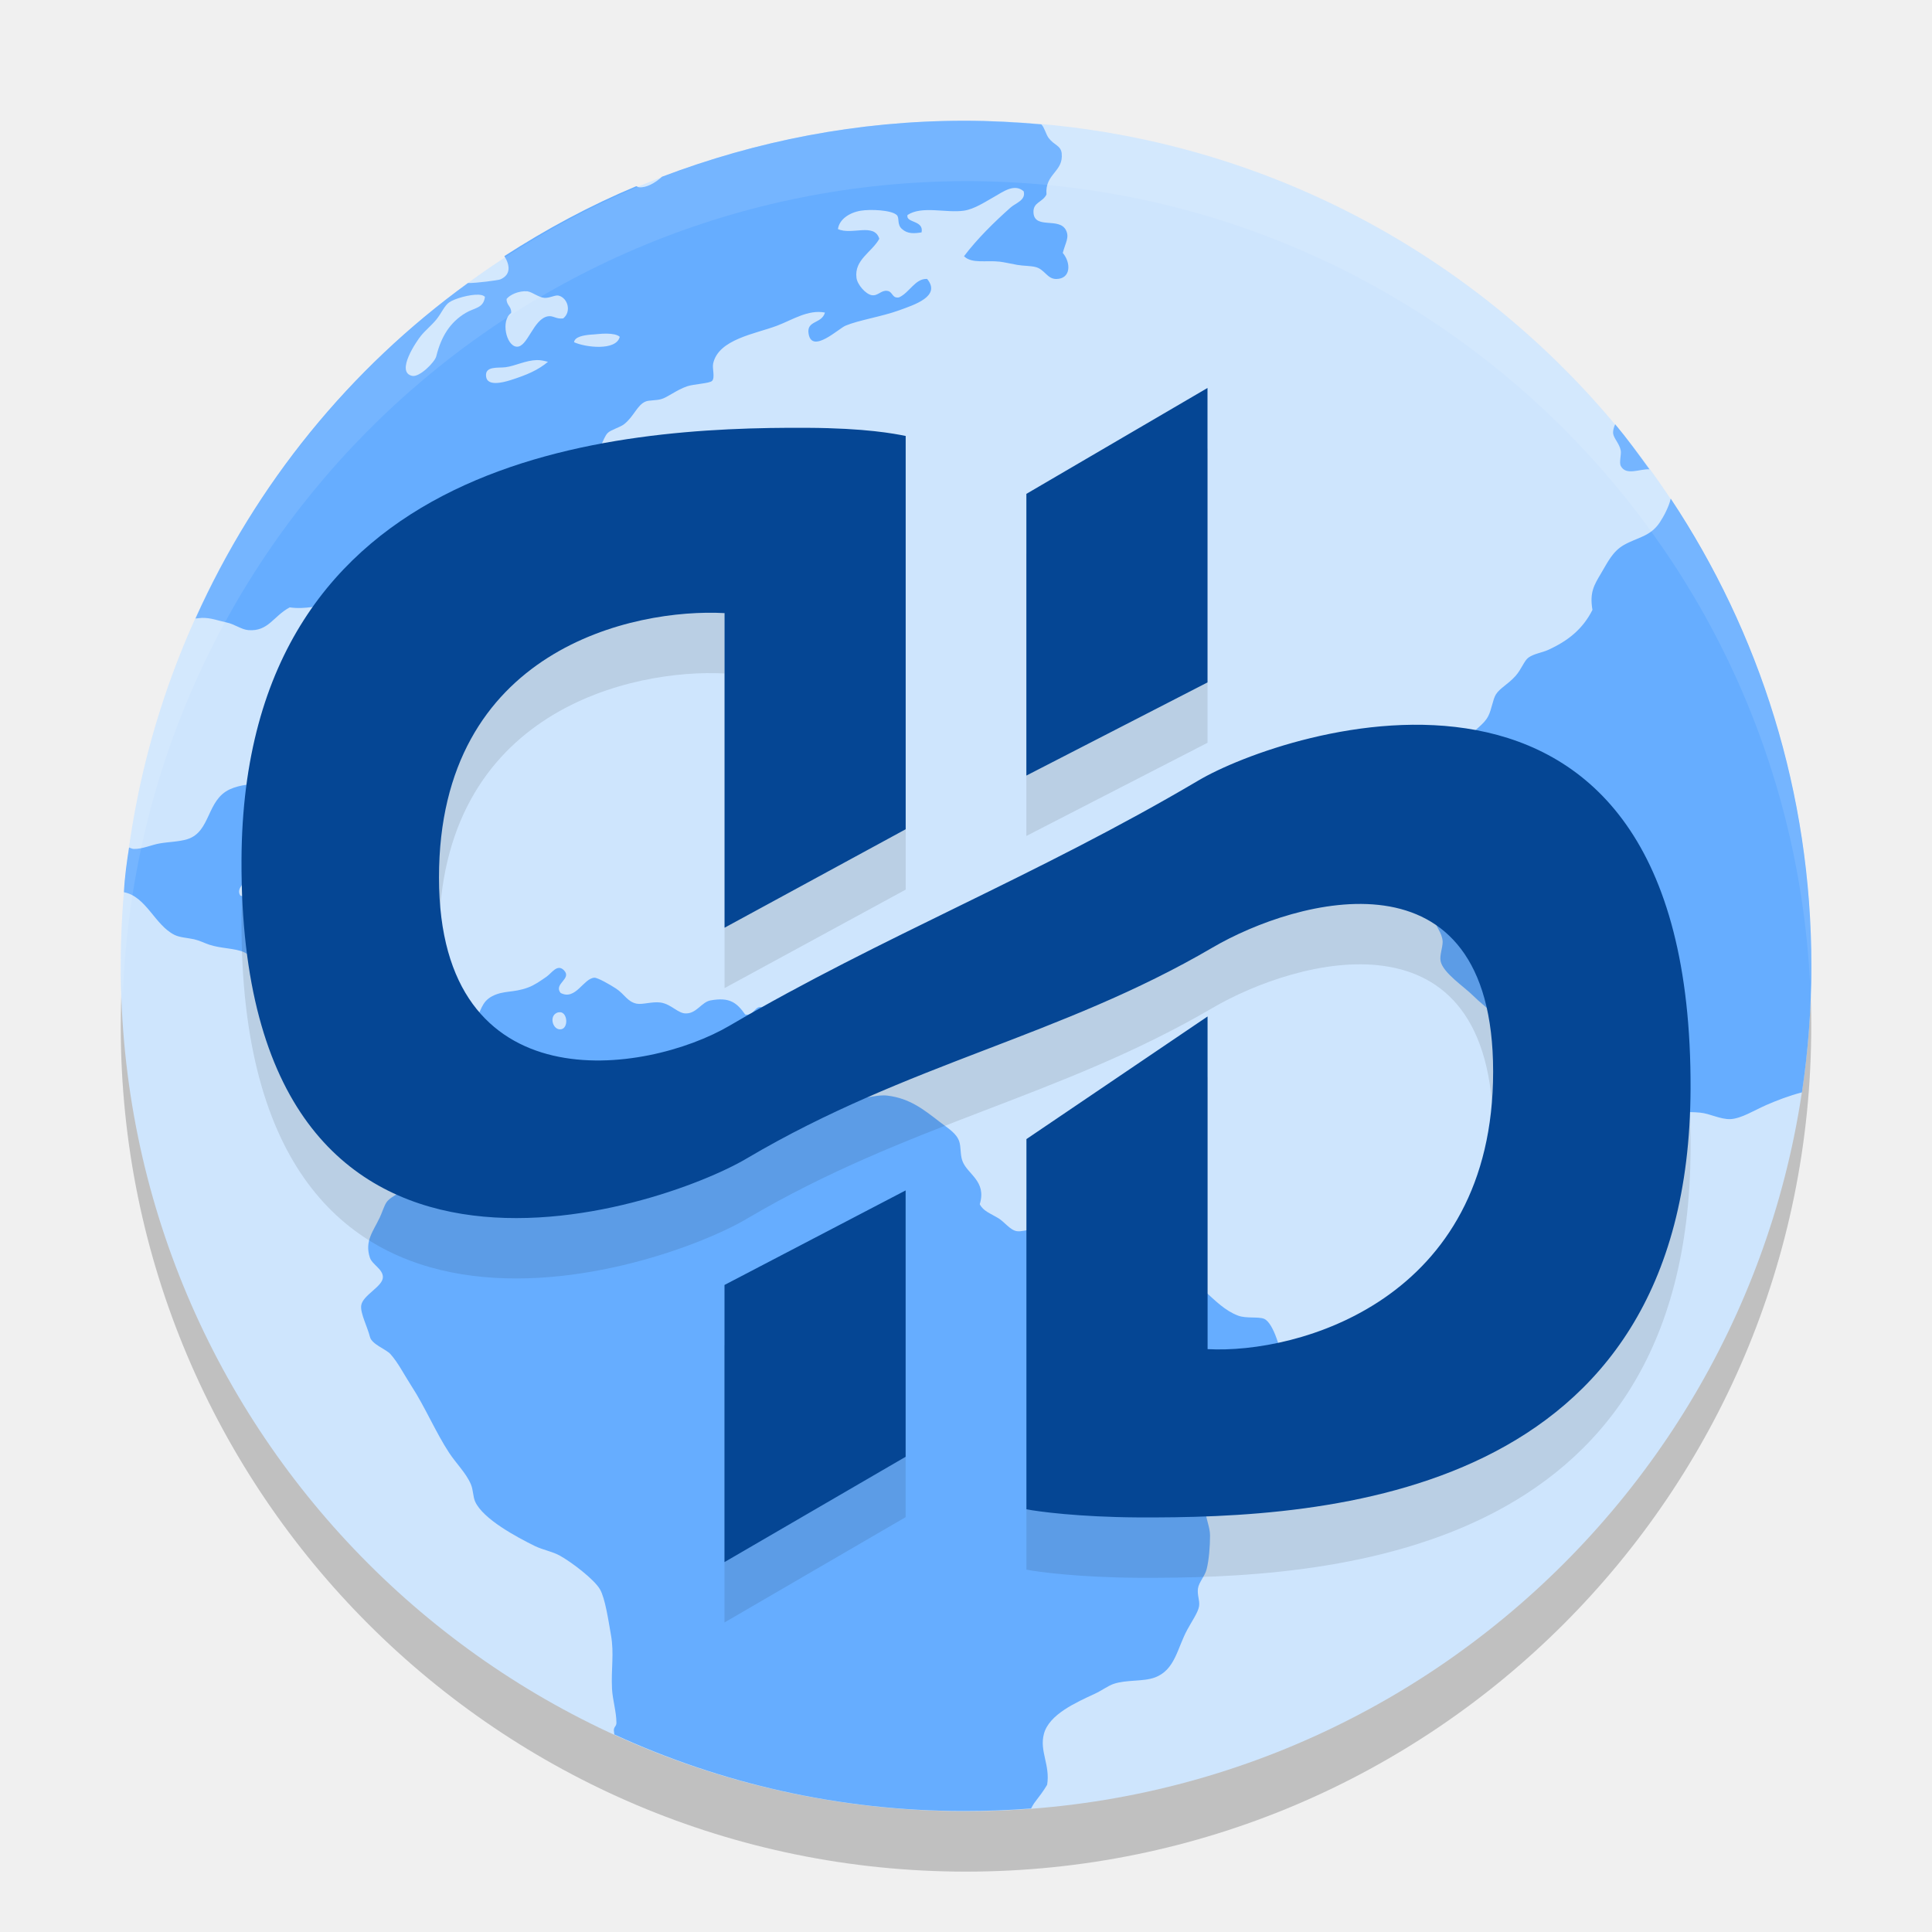
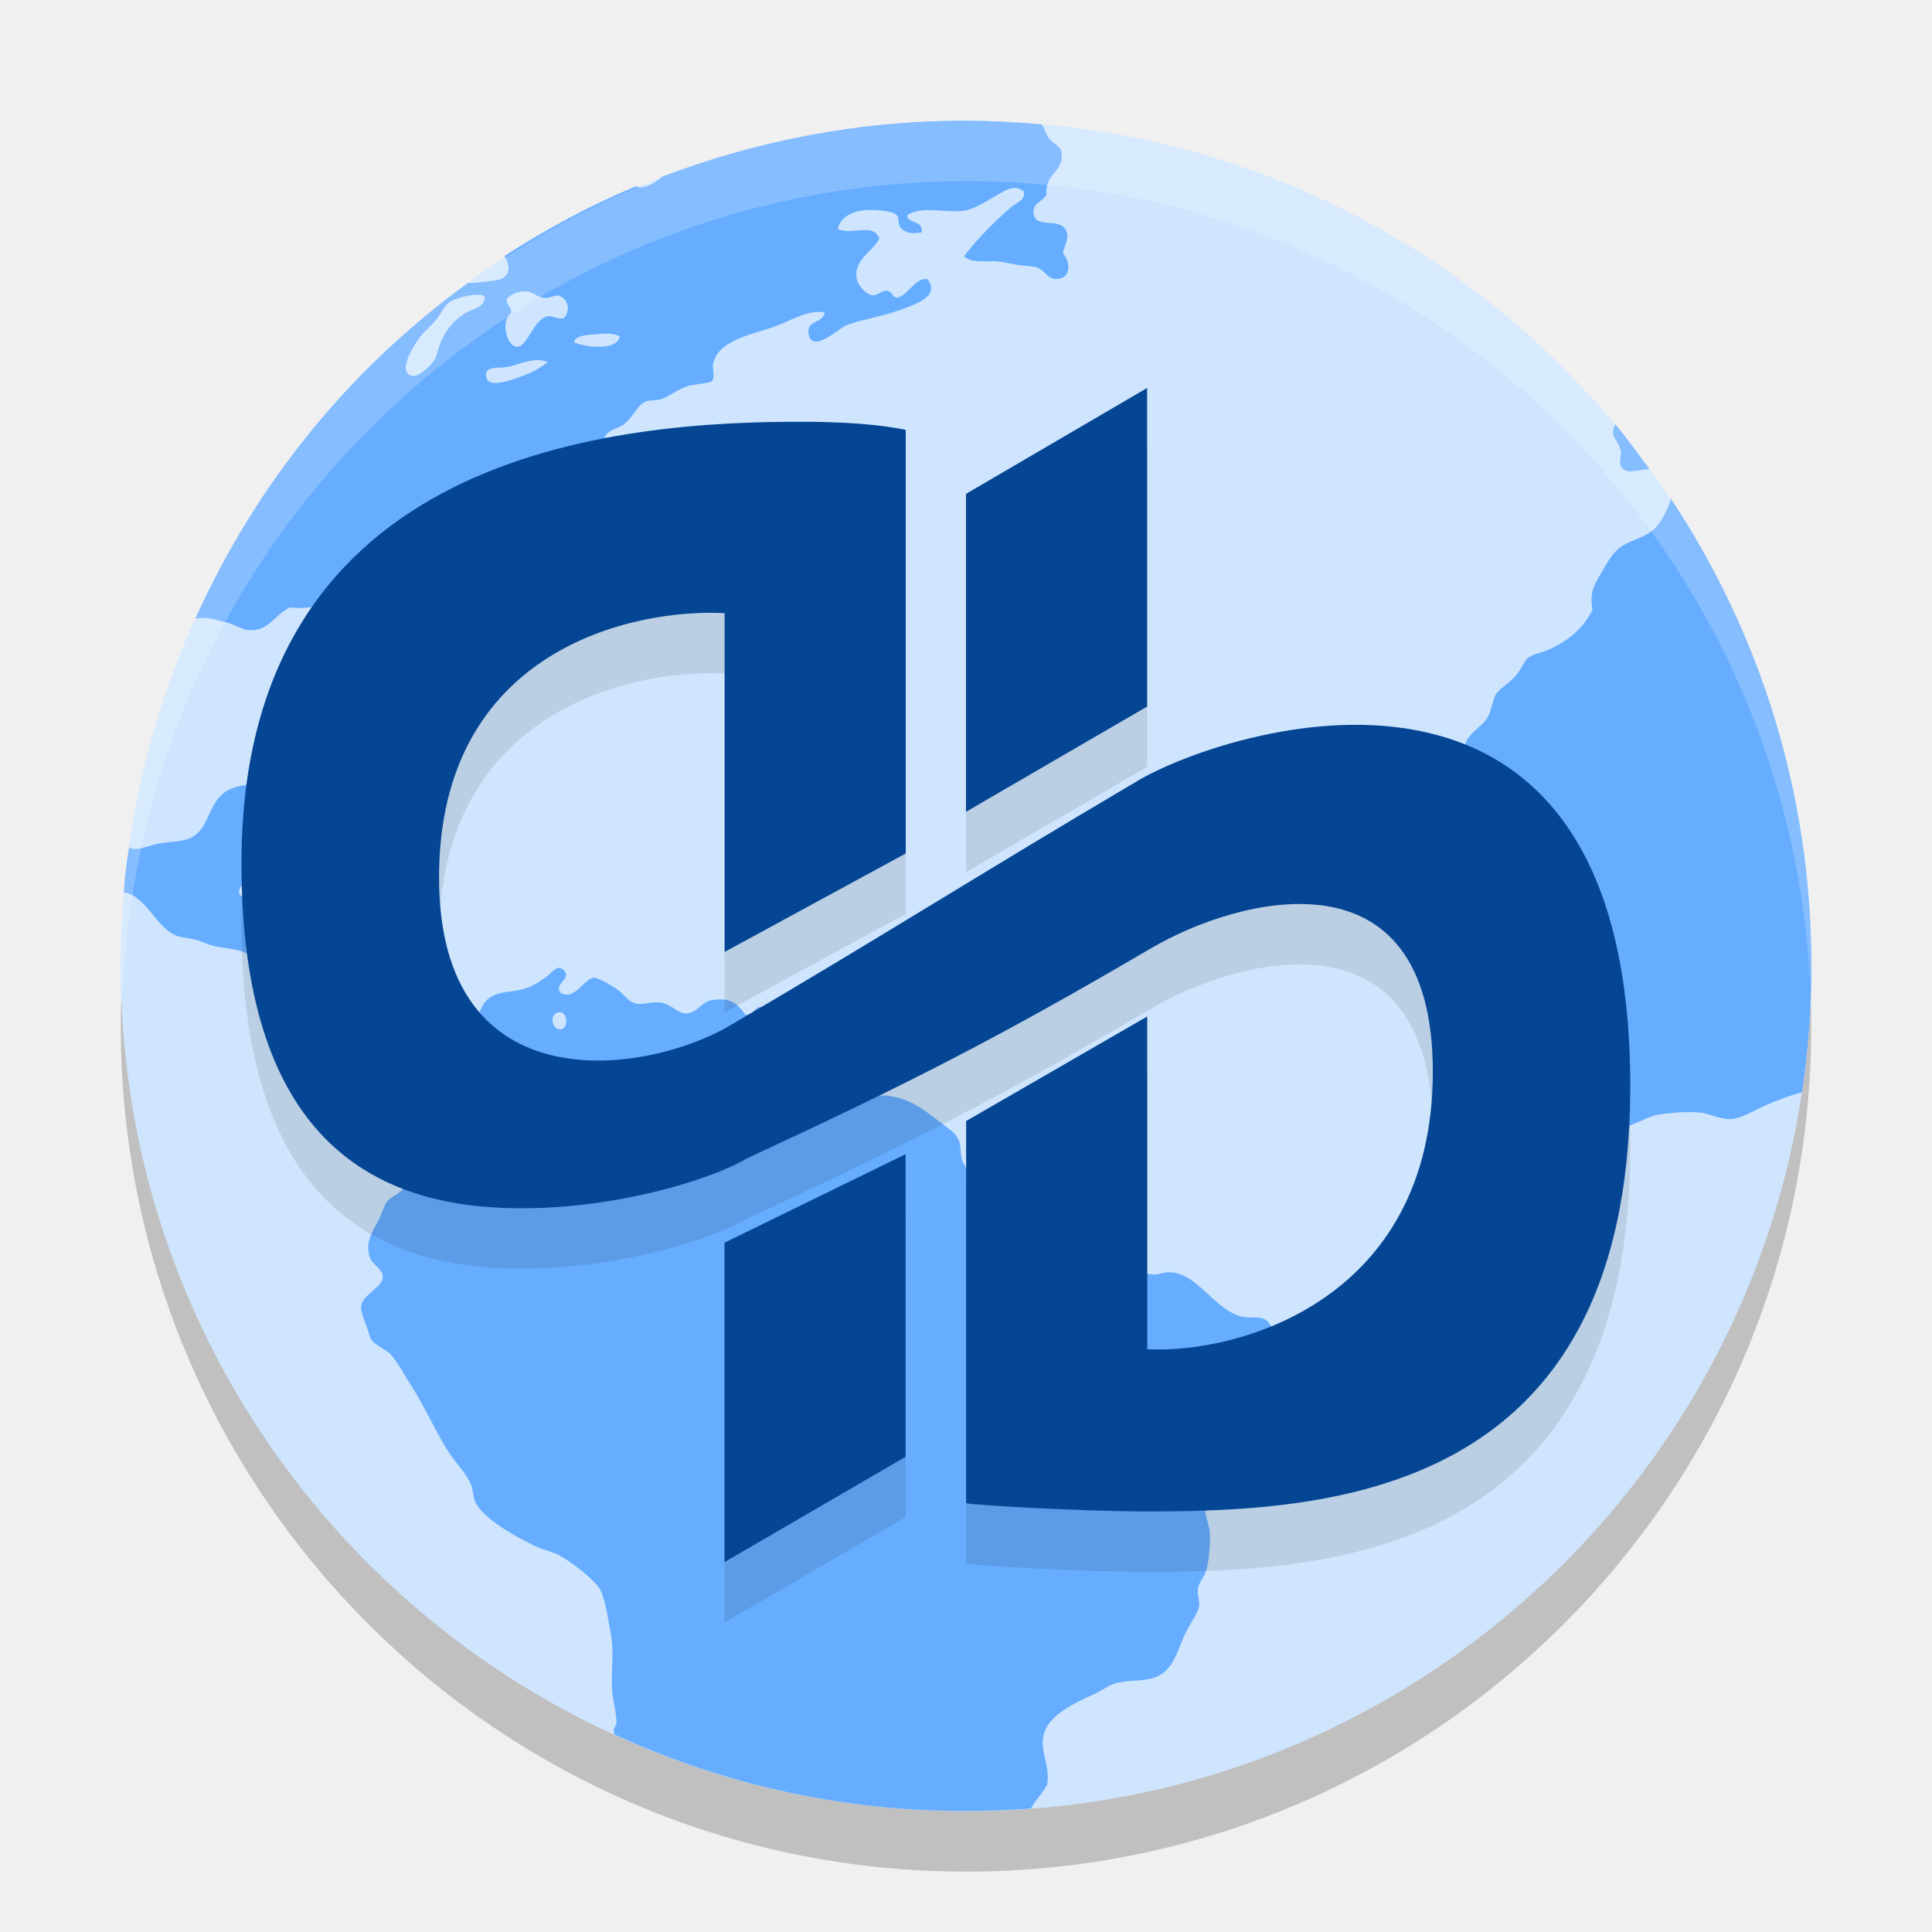
<svg xmlns="http://www.w3.org/2000/svg" width="32" height="32" version="1.1">
  <circle style="opacity:0.2" cx="16" cy="17" r="14" />
  <circle style="fill:#cee5fd" cx="16" cy="16" r="14" />
  <path style="fill:#66adff" d="m 15.973,2 c -1.769,0 -3.453,0.337 -5.009,0.928 -0.113,0.104 -0.26,0.184 -0.377,0.174 -0.016,-0.002 -0.032,-0.012 -0.048,-0.018 -0.767,0.32 -1.495,0.713 -2.185,1.158 0.09,0.145 0.116,0.307 -0.068,0.386 -0.031,0.013 -0.398,0.063 -0.535,0.06 -1.962,1.423 -3.507,3.321 -4.513,5.556 0.016,-0.002 0.092,-0.009 0.109,-0.01 0.153,-0.002 0.259,0.045 0.406,0.076 0.135,0.028 0.244,0.118 0.362,0.127 0.332,0.025 0.412,-0.233 0.684,-0.377 0.28,0.04 0.466,-0.047 0.719,-0.019 0.172,0.019 0.297,0.203 0.431,0.213 0.113,0.011 0.212,-0.106 0.322,-0.089 0.106,0.016 0.29,0.248 0.307,0.377 0.022,0.161 -0.119,0.307 -0.073,0.484 0.169,0.172 0.477,0.207 0.719,0.306 0.158,-0.13 0.021,-0.37 0,-0.558 0,-0.083 0.011,-0.156 0,-0.232 -0.015,-0.129 -0.07,-0.248 -0.071,-0.358 0,-0.511 0.413,-0.75 0.756,-0.952 C 8.057,9.145 8.174,8.991 8.303,8.926 8.485,8.835 8.62,8.814 8.771,8.729 9.044,8.577 9.277,8.454 9.49,8.281 c 0.099,-0.232 0.01,-0.542 0.018,-0.771 0.099,-0.06 0.183,0.026 0.288,0.018 0.164,-0.034 0.178,-0.266 0.271,-0.358 0.054,-0.053 0.203,-0.091 0.27,-0.144 0.164,-0.128 0.217,-0.322 0.36,-0.377 0.051,-0.021 0.17,-0.015 0.251,-0.037 0.106,-0.028 0.258,-0.154 0.431,-0.213 0.113,-0.039 0.372,-0.047 0.415,-0.09 0.053,-0.054 0,-0.206 0.018,-0.287 0.087,-0.405 0.699,-0.491 1.06,-0.628 0.253,-0.096 0.513,-0.271 0.792,-0.217 -0.054,0.193 -0.314,0.124 -0.27,0.358 0.061,0.325 0.496,-0.093 0.611,-0.141 0.219,-0.092 0.596,-0.149 0.884,-0.253 0.252,-0.092 0.705,-0.233 0.467,-0.521 -0.198,-0.011 -0.294,0.232 -0.467,0.306 -0.119,0.019 -0.097,-0.1 -0.199,-0.109 -0.097,-0.011 -0.151,0.089 -0.251,0.072 -0.099,-0.016 -0.238,-0.172 -0.253,-0.287 -0.039,-0.3 0.254,-0.423 0.378,-0.647 -0.082,-0.271 -0.458,-0.055 -0.685,-0.161 0.022,-0.161 0.189,-0.273 0.378,-0.304 0.155,-0.026 0.502,-0.013 0.594,0.07 0.053,0.045 0,0.159 0.09,0.234 0.092,0.083 0.204,0.074 0.323,0.055 0.043,-0.205 -0.267,-0.153 -0.233,-0.288 0.243,-0.159 0.638,-0.028 0.936,-0.072 0.171,-0.025 0.351,-0.146 0.503,-0.231 0.144,-0.082 0.332,-0.224 0.485,-0.09 0.042,0.147 -0.133,0.195 -0.215,0.268 -0.275,0.244 -0.559,0.524 -0.773,0.808 0.131,0.128 0.37,0.064 0.592,0.09 0.087,0.011 0.196,0.037 0.288,0.053 0.107,0.019 0.221,0.014 0.305,0.036 0.151,0.037 0.192,0.198 0.341,0.198 0.246,-4.738e-4 0.249,-0.266 0.11,-0.432 0.044,-0.169 0.113,-0.257 0.053,-0.376 -0.111,-0.221 -0.517,-0.011 -0.538,-0.287 -0.013,-0.179 0.15,-0.171 0.215,-0.305 C 17.304,2.874 17.618,2.849 17.585,2.539 17.57,2.409 17.461,2.407 17.369,2.286 17.324,2.226 17.3,2.112 17.248,2.06 16.828,2.023 16.403,2 15.974,2 Z M 8.735,4.825 v 0 c 0.084,0.012 0.185,0.102 0.286,0.109 0.096,0.002 0.175,-0.053 0.234,-0.037 0.15,0.04 0.214,0.266 0.073,0.377 C 9.211,5.289 9.165,5.224 9.076,5.239 8.832,5.28 8.739,5.758 8.556,5.742 8.384,5.727 8.291,5.309 8.466,5.184 8.477,5.076 8.386,5.058 8.391,4.951 8.443,4.884 8.591,4.813 8.734,4.825 Z m -0.81,0.056 c 0.05,0.002 0.088,0.014 0.107,0.036 C 8.009,5.108 7.859,5.095 7.711,5.184 7.455,5.338 7.307,5.573 7.226,5.902 7.202,5.998 6.95,6.251 6.828,6.226 6.543,6.166 6.907,5.641 6.972,5.562 7.044,5.473 7.141,5.396 7.226,5.294 7.308,5.195 7.361,5.061 7.441,5.007 7.528,4.947 7.775,4.875 7.926,4.881 Z M 10.054,5.526 c 0.091,0.002 0.173,0.016 0.211,0.053 C 10.206,5.816 9.695,5.754 9.508,5.668 9.52,5.579 9.66,5.554 9.778,5.543 9.86,5.54 9.963,5.523 10.054,5.526 Z M 8.89,5.964 c 0.061,-0.002 0.122,0.012 0.186,0.029 C 8.911,6.13 8.732,6.209 8.447,6.299 8.311,6.341 8.075,6.395 8.052,6.242 8.023,6.056 8.251,6.099 8.376,6.082 8.533,6.061 8.706,5.969 8.89,5.964 Z M 26.752,7.027 c -0.022,0.051 -0.037,0.101 -0.034,0.15 0.011,0.087 0.106,0.17 0.127,0.287 0.011,0.062 -0.029,0.196 0,0.253 0.087,0.168 0.313,0.047 0.475,0.056 C 27.137,7.521 26.953,7.267 26.752,7.027 Z m 0.919,1.235 c -0.026,0.124 -0.11,0.285 -0.178,0.388 -0.157,0.238 -0.37,0.249 -0.595,0.376 -0.187,0.106 -0.268,0.283 -0.378,0.468 -0.119,0.199 -0.193,0.32 -0.144,0.608 -0.161,0.318 -0.404,0.513 -0.737,0.664 -0.098,0.044 -0.233,0.061 -0.323,0.126 -0.072,0.052 -0.113,0.19 -0.215,0.305 -0.126,0.14 -0.258,0.199 -0.325,0.306 -0.051,0.083 -0.069,0.247 -0.126,0.358 -0.077,0.151 -0.24,0.225 -0.341,0.377 -0.046,0.071 -0.077,0.214 -0.127,0.306 -0.114,0.207 -0.309,0.356 -0.288,0.537 0.021,0.176 0.221,0.206 0.234,0.36 0,0.087 -0.057,0.139 -0.053,0.234 0,0.138 0.096,0.234 0.107,0.34 0.027,0.266 -0.091,0.373 -0.141,0.555 -0.024,0.087 -0.013,0.185 -0.037,0.253 -0.044,0.133 -0.231,0.254 -0.234,0.412 0,0.112 0.115,0.202 0.125,0.36 0,0.108 -0.053,0.224 -0.034,0.324 0.039,0.195 0.388,0.422 0.54,0.574 0.203,0.203 0.47,0.36 0.558,0.574 0.074,0.182 0.074,0.418 0.215,0.555 0.105,0.101 0.279,0.164 0.414,0.269 0.125,0.098 0.262,0.183 0.396,0.287 0.219,0.171 0.55,0.512 0.899,0.485 0.182,-0.013 0.369,-0.162 0.575,-0.198 0.212,-0.038 0.488,-0.058 0.703,-0.036 0.164,0.016 0.333,0.114 0.504,0.107 0.18,-0.011 0.387,-0.144 0.592,-0.234 0.165,-0.072 0.367,-0.151 0.589,-0.209 0.102,-0.683 0.156,-1.382 0.156,-2.095 0,-2.867 -0.859,-5.524 -2.329,-7.738 z M 4.472,12.966 c -0.299,0.016 -0.495,0.03 -0.664,0.107 -0.389,0.177 -0.314,0.702 -0.703,0.826 -0.134,0.043 -0.319,0.045 -0.467,0.072 -0.128,0.023 -0.283,0.093 -0.415,0.09 -0.037,-5.17e-4 -0.039,-0.008 -0.085,-0.023 -0.035,0.22 -0.074,0.492 -0.085,0.74 0.37,0.071 0.511,0.545 0.838,0.707 0.09,0.044 0.207,0.047 0.322,0.072 0.093,0.021 0.164,0.06 0.253,0.09 0.19,0.064 0.423,0.057 0.575,0.124 0.229,0.102 0.397,0.532 0.595,0.647 0.011,0.116 -0.022,0.272 0.018,0.358 0.093,0.126 0.225,0.098 0.378,0.18 0.184,0.099 0.24,0.354 0.414,0.432 0.06,0.027 0.211,0.023 0.305,0.052 0.238,0.072 0.316,0.347 0.521,0.287 0.134,-0.039 0.123,-0.177 0.145,-0.305 0.089,-0.096 0.185,-0.247 0.323,-0.25 0.223,-0.011 0.243,0.23 0.325,0.447 0.046,0.122 0.166,0.229 0.197,0.358 0.056,0.223 0.028,0.891 -0.019,1.024 -0.056,0.164 -0.278,0.233 -0.415,0.414 -0.065,0.085 -0.095,0.21 -0.144,0.269 -0.088,0.107 -0.219,0.135 -0.285,0.234 -0.037,0.056 -0.074,0.175 -0.11,0.25 -0.108,0.228 -0.253,0.39 -0.162,0.664 0.038,0.113 0.215,0.188 0.215,0.321 4.305e-4,0.156 -0.333,0.296 -0.359,0.468 -0.019,0.127 0.103,0.355 0.144,0.521 0.03,0.125 0.267,0.204 0.341,0.287 0.126,0.141 0.227,0.342 0.342,0.52 0.228,0.349 0.407,0.776 0.629,1.114 0.117,0.177 0.282,0.337 0.36,0.521 0.04,0.093 0.034,0.204 0.071,0.287 0.129,0.29 0.696,0.592 0.989,0.736 0.137,0.066 0.289,0.09 0.415,0.16 0.191,0.106 0.568,0.391 0.664,0.558 0.086,0.15 0.139,0.515 0.181,0.753 0.056,0.315 6.04e-4,0.557 0.018,0.898 0.011,0.185 0.071,0.37 0.073,0.555 6.89e-4,0.065 -0.04,0.062 -0.043,0.128 l 0.008,0.069 c 1.761,0.809 3.721,1.268 5.793,1.268 0.374,0 0.744,-0.013 1.11,-0.042 0.016,-0.028 0.032,-0.062 0.051,-0.088 0.084,-0.111 0.159,-0.207 0.215,-0.305 0.053,-0.328 -0.131,-0.557 -0.053,-0.844 0.086,-0.322 0.532,-0.519 0.845,-0.664 0.108,-0.05 0.218,-0.131 0.305,-0.161 0.217,-0.075 0.487,-0.035 0.685,-0.107 0.337,-0.123 0.372,-0.484 0.538,-0.79 0.078,-0.145 0.182,-0.29 0.197,-0.394 0.013,-0.093 -0.034,-0.18 -0.019,-0.29 0.016,-0.108 0.114,-0.202 0.144,-0.321 0.039,-0.155 0.056,-0.383 0.056,-0.556 0,-0.142 -0.067,-0.267 -0.073,-0.395 -0.023,-0.466 0.169,-0.518 0.341,-0.771 0.087,-0.126 0.119,-0.269 0.179,-0.36 0.29,-0.431 0.793,-0.64 0.756,-1.292 -0.012,-0.216 -0.148,-0.704 -0.307,-0.772 -0.091,-0.04 -0.3,-0.002 -0.431,-0.053 -0.425,-0.158 -0.675,-0.684 -1.115,-0.718 -0.094,-0.011 -0.18,0.039 -0.286,0.037 -0.174,-0.011 -0.437,-0.122 -0.63,-0.144 -0.123,-0.013 -0.287,0.036 -0.36,0 -0.112,-0.054 -0.124,-0.261 -0.215,-0.323 -0.072,-0.05 -0.213,-0.067 -0.323,-0.109 -0.177,-0.068 -0.318,-0.147 -0.522,-0.161 -0.063,-0.002 -0.142,0.03 -0.215,0.019 -0.113,-0.019 -0.202,-0.153 -0.307,-0.216 -0.131,-0.079 -0.251,-0.118 -0.306,-0.231 0.118,-0.387 -0.208,-0.494 -0.288,-0.718 -0.038,-0.105 -0.021,-0.231 -0.053,-0.324 -0.047,-0.134 -0.179,-0.211 -0.325,-0.323 -0.26,-0.2 -0.491,-0.388 -0.863,-0.433 -0.164,-0.021 -0.326,0.049 -0.523,0.037 -0.209,-0.013 -0.472,-0.196 -0.629,-0.375 -0.152,-0.174 -0.226,-0.331 -0.359,-0.414 -0.126,-0.081 -0.292,-0.078 -0.378,-0.16 -0.038,-0.036 -0.032,-0.097 -0.073,-0.18 -0.063,-0.131 -0.169,-0.203 -0.09,-0.36 -0.143,-0.073 -0.147,0.137 -0.304,0.109 -0.14,-0.198 -0.258,-0.292 -0.575,-0.234 -0.145,0.027 -0.227,0.21 -0.396,0.215 -0.139,0.011 -0.248,-0.154 -0.432,-0.18 -0.138,-0.019 -0.296,0.038 -0.395,0.019 -0.153,-0.031 -0.201,-0.158 -0.341,-0.25 -0.103,-0.067 -0.303,-0.182 -0.36,-0.18 -0.181,0.011 -0.31,0.383 -0.559,0.252 -0.121,-0.153 0.197,-0.234 0.054,-0.377 -0.109,-0.109 -0.201,0.049 -0.288,0.109 -0.1,0.069 -0.194,0.137 -0.304,0.178 -0.247,0.092 -0.401,0.044 -0.594,0.144 -0.179,0.092 -0.186,0.247 -0.288,0.431 -0.083,0.15 -0.271,0.37 -0.396,0.379 -0.151,0.011 -0.295,-0.21 -0.432,-0.269 -0.412,-0.178 -0.611,0.158 -0.953,0.163 -0.317,0.011 -0.771,-0.512 -0.755,-0.809 0,-0.182 0.105,-0.457 0.126,-0.682 0.019,-0.179 0.142,-0.287 0.144,-0.45 0,-0.218 -0.29,-0.386 -0.432,-0.412 -0.336,-0.062 -0.802,0.135 -1.188,-0.019 -0.074,-0.122 0.086,-0.206 0.127,-0.324 0.023,-0.067 0.01,-0.157 0.034,-0.231 0.042,-0.114 0.163,-0.203 0.216,-0.324 0.04,-0.092 0.051,-0.226 0.09,-0.34 0.047,-0.131 0.134,-0.215 0.144,-0.306 0.013,-0.121 -0.033,-0.261 -0.127,-0.34 z m 4.808,3.799 c 0.122,0.011 0.137,0.263 0.013,0.283 -0.134,0.021 -0.203,-0.21 -0.073,-0.271 0.022,-0.011 0.043,-0.012 0.06,-0.011 v -0.002 z" />
-   <path style="opacity:0.1" d="m 20,7.426 -3,1.754 v 4.666 l 3,-1.543 z M 13.373,8.086 C 10.217,8.068 4.026,8.479 4,15.246 c -0.032,8.209 6.975,5.77 8.369,4.941 2.681,-1.583 5.187,-2.012 7.717,-3.494 1.378,-0.806 4.645,-1.729 4.645,2.057 0,3.786 -3.23,4.677 -4.73,4.596 v -5.51 l -3,2.031 V 25.998 c 0.185,0.038 0.874,0.129 1.84,0.135 3.156,0.017 9.134,-0.328 9.16,-7.096 0.032,-8.209 -6.762,-5.936 -8.156,-5.107 -2.681,1.583 -5.232,2.576 -7.762,4.059 -1.378,0.806 -4.812,1.331 -4.812,-2.455 0,-3.786 3.23,-4.46 4.73,-4.379 v 5.211 l 3,-1.631 V 8.221 C 14.815,8.183 14.339,8.091 13.373,8.086 Z M 15,20.717 12,22.283 V 26.873 l 3,-1.744 z" />
-   <path style="fill:#054694" d="m 20,6.426 -3,1.754 v 4.666 l 3,-1.543 z M 13.373,7.086 C 10.217,7.068 4.026,7.479 4,14.246 c -0.032,8.209 6.975,5.77 8.369,4.941 2.681,-1.583 5.187,-2.012 7.717,-3.494 1.378,-0.806 4.645,-1.729 4.645,2.057 0,3.786 -3.23,4.677 -4.73,4.596 v -5.51 l -3,2.031 v 6.131 c 0.185,0.038 0.874,0.129 1.84,0.135 3.156,0.017 9.134,-0.328 9.16,-7.096 0.032,-8.209 -6.762,-5.936 -8.156,-5.107 -2.681,1.583 -5.232,2.576 -7.762,4.059 -1.378,0.806 -4.812,1.331 -4.812,-2.455 0,-3.786 3.23,-4.46 4.73,-4.379 v 5.211 l 3,-1.631 V 7.221 C 14.815,7.183 14.339,7.091 13.373,7.086 Z M 15,19.717 12,21.283 v 4.59 l 3,-1.744 z" />
-   <path style="fill:#ffffff;opacity:0.1" d="M 16 2 A 14 14 0 0 0 2 16 A 14 14 0 0 0 2.035 16.5 A 14 14 0 0 1 16 3 A 14 14 0 0 1 29.98 16.279 A 14 14 0 0 0 30 16 A 14 14 0 0 0 16 2 z" />
+   <path style="opacity:0.1" d="m 19,7.426 -3,1.754 v 5.266 l 3,-1.743 z m -5.627,0.56 C 10.217,7.968 4.026,8.479 4,15.246 c -0.018,4.49 2.071,5.629 4.195,5.754 1.759,0.103 3.543,-0.437 4.175,-0.812 2.737,-1.27 4.187,-2.012 6.717,-3.494 1.378,-0.806 4.645,-1.729 4.645,2.057 0,3.786 -3.23,4.677 -4.73,4.596 v -5.51 l -3,1.732 v 6.33 c 0.185,0.038 1.874,0.129 2.84,0.135 3.156,0.017 8.134,-0.228 8.16,-6.995 0.032,-8.209 -6.762,-5.936 -8.156,-5.107 -2.681,1.583 -4.232,2.576 -6.762,4.059 -1.378,0.806 -4.812,1.331 -4.812,-2.455 0,-3.786 3.23,-4.46 4.73,-4.379 v 5.611 l 3,-1.631 V 8.12 C 14.815,8.082 14.339,7.991 13.373,7.986 Z M 15,20.117 12,21.583 V 26.873 l 3,-1.744 z" />
+   <path style="fill:#054694" d="M 19,6.426 16,8.18 V 13.446 l 3,-1.743 z m -5.627,0.56 C 10.217,6.968 4.026,7.479 4,14.246 3.982,18.736 6.071,19.875 8.195,20 c 1.759,0.103 3.543,-0.437 4.175,-0.812 2.737,-1.27 4.187,-2.012 6.717,-3.494 1.378,-0.806 4.645,-1.729 4.645,2.057 0,3.786 -3.23,4.677 -4.73,4.596 V 16.836 l -3,1.732 v 6.33 c 0.185,0.038 1.874,0.129 2.84,0.135 3.156,0.017 8.134,-0.228 8.16,-6.995 0.032,-8.209 -6.762,-5.936 -8.156,-5.107 -2.681,1.583 -4.232,2.576 -6.762,4.059 -1.378,0.806 -4.812,1.331 -4.812,-2.455 0,-3.786 3.23,-4.46 4.73,-4.379 v 5.611 l 3,-1.631 V 7.12 C 14.815,7.082 14.339,6.991 13.373,6.986 Z M 15,19.117 12,20.583 v 5.29 l 3,-1.744 z" />
+   <path style="fill:#ffffff;opacity:0.2" d="M 16 2 A 14 14 0 0 0 2 16 A 14 14 0 0 0 2.035 16.5 A 14 14 0 0 1 16 3 A 14 14 0 0 1 29.98 16.279 A 14 14 0 0 0 30 16 A 14 14 0 0 0 16 2 z" />
</svg>
